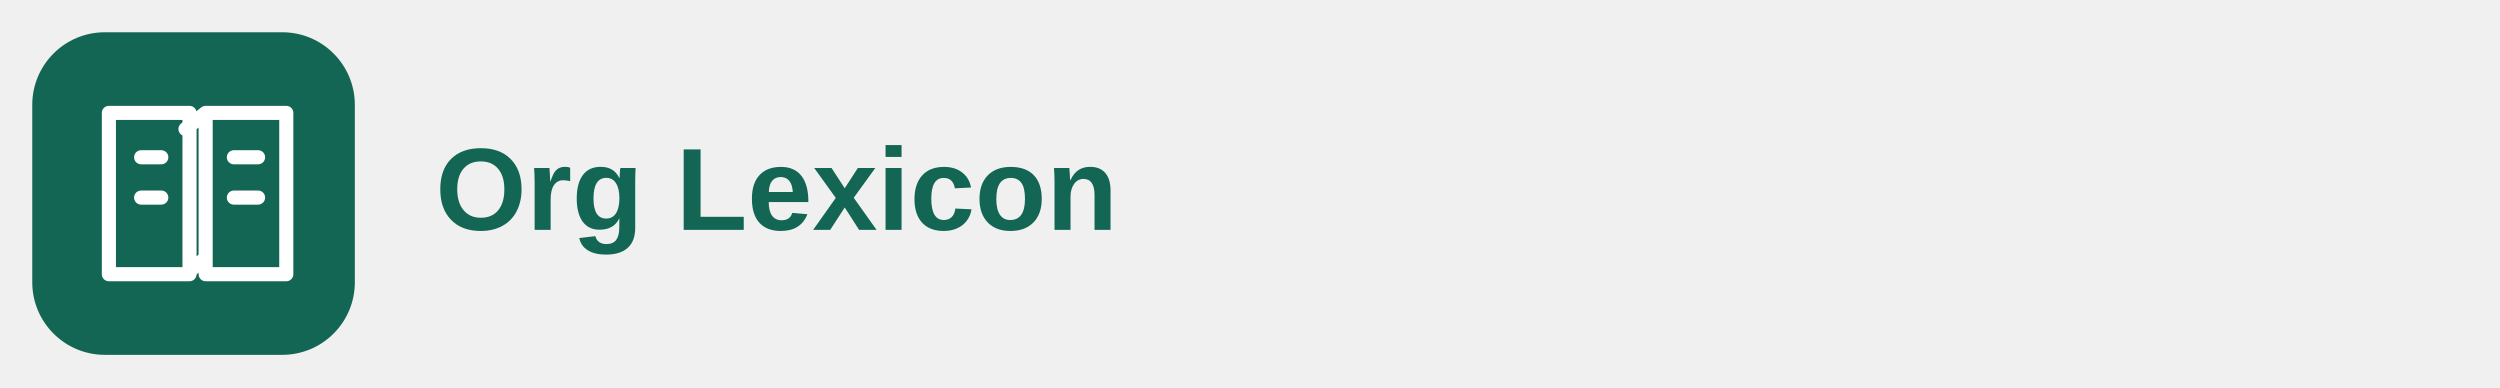
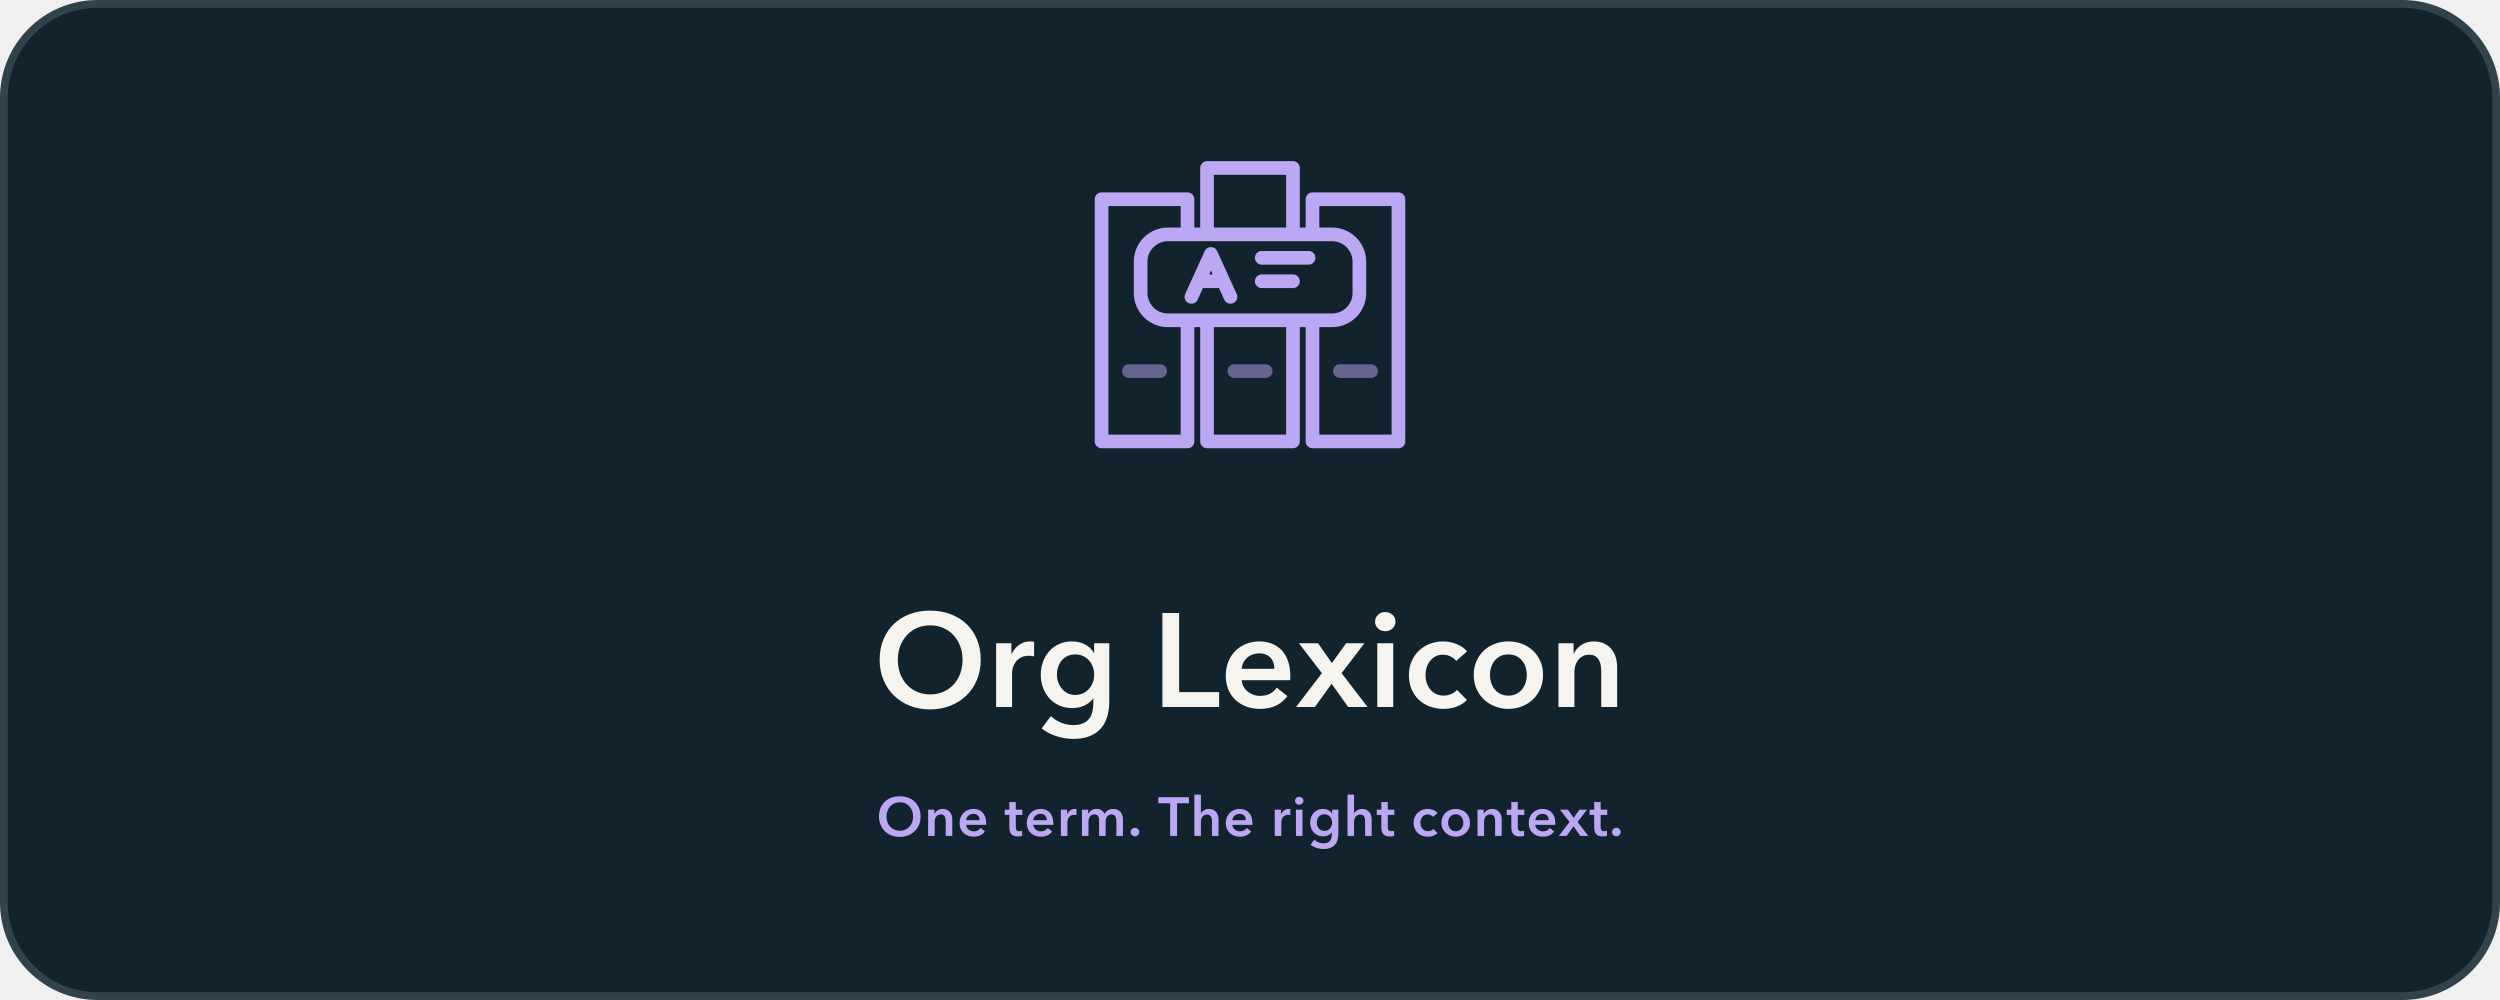
- <svg xmlns="http://www.w3.org/2000/svg" viewBox="0 0 620 96" role="img" aria-labelledby="title desc">
-   <rect width="80" height="80" x="8" y="8" rx="18" fill="#126653" />
-   <path d="M19 20h20v40H19z M43 20h20v40H43z M27 31h5 M27 41h5 M50 31h6 M50 41h6 M38 24l5-4 M38 60l5-4" transform="translate(8 8)" fill="none" stroke="white" stroke-width="3.5" stroke-linecap="round" stroke-linejoin="round" />
-   <text x="108" y="57" fill="#126653" font-family="Verdana,Arial,sans-serif" font-weight="700" font-size="29">Org Lexicon</text>
+ <svg xmlns="http://www.w3.org/2000/svg" width="640" height="256" viewBox="0 0 640 256" role="img" aria-labelledby="title desc">
+   <rect x="1" y="1" width="638" height="254" rx="24" fill="#11232D" stroke="#30434D" stroke-width="2" />
+   <g transform="translate(272 29)" color="#BCA7F4" fill="none" stroke="currentColor" stroke-width="3.5" stroke-linecap="round" stroke-linejoin="round">
+     <path d="M10 22h22v62H10zM37 14h22v70H37zM64 22h22v62H64z" />
+     <path d="M17 66h8M44 66h8M71 66h8" opacity=".5" />
+     <rect x="20" y="31" width="56" height="22" rx="7" fill="#11232D" />
+     <path d="m33 47 5-11 5 11m-8-4h6M51 37h12m-12 6h8" />
+   </g>
+   <path fill="#F5F4EF" d="M225.191 168.896Q225.191 166.006 226.16 163.677Q227.129 161.348 228.846 159.716Q230.563 158.084 232.926 157.2Q235.289 156.316 238.077 156.316Q240.899 156.316 243.279 157.2Q245.659 158.084 247.393 159.716Q249.127 161.348 250.096 163.677Q251.065 166.006 251.065 168.896Q251.065 171.718 250.096 174.047Q249.127 176.376 247.393 178.059Q245.659 179.742 243.279 180.677Q240.899 181.612 238.077 181.612Q235.289 181.612 232.926 180.677Q230.563 179.742 228.846 178.059Q227.129 176.376 226.16 174.047Q225.191 171.718 225.191 168.896ZM229.849 168.896Q229.849 170.834 230.444 172.449Q231.039 174.064 232.144 175.254Q233.249 176.444 234.762 177.107Q236.275 177.77 238.111 177.77Q239.947 177.77 241.477 177.107Q243.007 176.444 244.112 175.254Q245.217 174.064 245.812 172.449Q246.407 170.834 246.407 168.896Q246.407 167.026 245.812 165.428Q245.217 163.83 244.129 162.64Q243.041 161.45 241.511 160.77Q239.981 160.09 238.111 160.09Q236.241 160.09 234.728 160.77Q233.215 161.45 232.127 162.64Q231.039 163.83 230.444 165.428Q229.849 167.026 229.849 168.896ZM255.009 164.68H258.919V167.4H258.987Q259.667 165.972 260.891 165.088Q262.115 164.204 263.747 164.204Q263.985 164.204 264.257 164.221Q264.529 164.238 264.733 164.306V168.046Q264.325 167.944 264.036 167.91Q263.747 167.876 263.475 167.876Q262.081 167.876 261.231 168.386Q260.381 168.896 259.905 169.61Q259.429 170.324 259.259 171.072Q259.089 171.82 259.089 172.262V181.0H255.009ZM283.977 164.68V179.538Q283.977 181.748 283.433 183.533Q282.889 185.318 281.75 186.559Q280.611 187.8 278.877 188.48Q277.143 189.16 274.763 189.16Q273.777 189.16 272.672 188.99Q271.567 188.82 270.496 188.48Q269.425 188.14 268.439 187.63Q267.453 187.12 266.671 186.474L269.017 183.312Q270.207 184.434 271.703 185.029Q273.199 185.624 274.729 185.624Q276.191 185.624 277.194 185.199Q278.197 184.774 278.792 184.026Q279.387 183.278 279.642 182.258Q279.897 181.238 279.897 180.014V178.824H279.829Q278.945 180.014 277.568 180.643Q276.191 181.272 274.491 181.272Q272.655 181.272 271.159 180.592Q269.663 179.912 268.626 178.756Q267.589 177.6 267.011 176.053Q266.433 174.506 266.433 172.772Q266.433 171.004 266.994 169.44Q267.555 167.876 268.592 166.72Q269.629 165.564 271.108 164.884Q272.587 164.204 274.423 164.204Q276.157 164.204 277.653 164.918Q279.149 165.632 280.033 167.128H280.101V164.68ZM275.273 167.536Q274.151 167.536 273.284 167.944Q272.417 168.352 271.822 169.049Q271.227 169.746 270.904 170.698Q270.581 171.65 270.581 172.738Q270.581 173.724 270.904 174.642Q271.227 175.56 271.822 176.291Q272.417 177.022 273.284 177.464Q274.151 177.906 275.239 177.906Q276.361 177.906 277.262 177.481Q278.163 177.056 278.792 176.342Q279.421 175.628 279.761 174.693Q280.101 173.758 280.101 172.738Q280.101 171.684 279.761 170.732Q279.421 169.78 278.792 169.066Q278.163 168.352 277.279 167.944Q276.395 167.536 275.273 167.536ZM297.577 156.928H301.861V177.192H312.095V181.0H297.577ZM326.239 171.208Q326.239 170.426 326.018 169.712Q325.797 168.998 325.321 168.454Q324.845 167.91 324.114 167.587Q323.383 167.264 322.397 167.264Q320.561 167.264 319.286 168.369Q318.011 169.474 317.875 171.208ZM330.319 173.044Q330.319 173.316 330.319 173.588Q330.319 173.86 330.285 174.132H317.875Q317.943 175.016 318.334 175.747Q318.725 176.478 319.371 177.005Q320.017 177.532 320.833 177.838Q321.649 178.144 322.533 178.144Q324.063 178.144 325.117 177.583Q326.171 177.022 326.851 176.036L329.571 178.212Q327.157 181.476 322.567 181.476Q320.663 181.476 319.065 180.881Q317.467 180.286 316.294 179.198Q315.121 178.11 314.458 176.529Q313.795 174.948 313.795 172.942Q313.795 170.97 314.458 169.355Q315.121 167.74 316.277 166.601Q317.433 165.462 319.014 164.833Q320.595 164.204 322.431 164.204Q324.131 164.204 325.576 164.765Q327.021 165.326 328.075 166.431Q329.129 167.536 329.724 169.185Q330.319 170.834 330.319 173.044ZM338.411 172.33 332.529 164.68H337.425L340.961 169.746L344.599 164.68H349.291L343.443 172.33L350.107 181.0H345.143L340.893 175.05L336.609 181.0H331.781ZM352.589 164.68H356.669V181.0H352.589ZM352.011 159.138Q352.011 158.152 352.742 157.421Q353.473 156.69 354.595 156.69Q355.717 156.69 356.482 157.387Q357.247 158.084 357.247 159.138Q357.247 160.192 356.482 160.889Q355.717 161.586 354.595 161.586Q353.473 161.586 352.742 160.855Q352.011 160.124 352.011 159.138ZM372.785 169.202Q372.309 168.522 371.357 168.063Q370.405 167.604 369.419 167.604Q368.297 167.604 367.447 168.063Q366.597 168.522 366.036 169.27Q365.475 170.018 365.203 170.953Q364.931 171.888 364.931 172.84Q364.931 173.792 365.22 174.727Q365.509 175.662 366.087 176.41Q366.665 177.158 367.532 177.617Q368.399 178.076 369.555 178.076Q370.507 178.076 371.459 177.702Q372.411 177.328 372.989 176.614L375.539 179.198Q374.519 180.286 372.938 180.881Q371.357 181.476 369.521 181.476Q367.719 181.476 366.104 180.898Q364.489 180.32 363.282 179.198Q362.075 178.076 361.378 176.478Q360.681 174.88 360.681 172.84Q360.681 170.868 361.378 169.27Q362.075 167.672 363.265 166.55Q364.455 165.428 366.036 164.816Q367.617 164.204 369.419 164.204Q371.221 164.204 372.904 164.884Q374.587 165.564 375.573 166.754ZM377.273 172.772Q377.273 170.834 377.97 169.253Q378.667 167.672 379.857 166.55Q381.047 165.428 382.679 164.816Q384.311 164.204 386.147 164.204Q387.983 164.204 389.615 164.816Q391.247 165.428 392.437 166.55Q393.627 167.672 394.324 169.253Q395.021 170.834 395.021 172.772Q395.021 174.71 394.324 176.308Q393.627 177.906 392.437 179.045Q391.247 180.184 389.615 180.83Q387.983 181.476 386.147 181.476Q384.311 181.476 382.679 180.83Q381.047 180.184 379.857 179.045Q378.667 177.906 377.97 176.308Q377.273 174.71 377.273 172.772ZM381.421 172.772Q381.421 173.724 381.71 174.676Q381.999 175.628 382.577 176.376Q383.155 177.124 384.039 177.6Q384.923 178.076 386.147 178.076Q387.371 178.076 388.255 177.6Q389.139 177.124 389.717 176.376Q390.295 175.628 390.584 174.676Q390.873 173.724 390.873 172.772Q390.873 171.82 390.584 170.885Q390.295 169.95 389.717 169.202Q389.139 168.454 388.255 167.995Q387.371 167.536 386.147 167.536Q384.923 167.536 384.039 167.995Q383.155 168.454 382.577 169.202Q381.999 169.95 381.71 170.885Q381.421 171.82 381.421 172.772ZM398.965 164.68H402.841V167.298H402.909Q403.453 166.074 404.796 165.139Q406.139 164.204 407.975 164.204Q409.573 164.204 410.712 164.765Q411.851 165.326 412.582 166.244Q413.313 167.162 413.653 168.352Q413.993 169.542 413.993 170.8V181.0H409.913V171.956Q409.913 171.242 409.811 170.46Q409.709 169.678 409.369 169.049Q409.029 168.42 408.434 168.012Q407.839 167.604 406.853 167.604Q405.867 167.604 405.153 167.995Q404.439 168.386 403.98 168.998Q403.521 169.61 403.283 170.409Q403.045 171.208 403.045 172.024V181.0H398.965Z" />
+   <path fill="#BCA7F4" d="M225.02 209.016Q225.02 207.826 225.419 206.867Q225.818 205.908 226.525 205.236Q227.232 204.564 228.205 204.2Q229.178 203.836 230.326 203.836Q231.488 203.836 232.468 204.2Q233.448 204.564 234.162 205.236Q234.876 205.908 235.275 206.867Q235.674 207.826 235.674 209.016Q235.674 210.178 235.275 211.137Q234.876 212.096 234.162 212.789Q233.448 213.482 232.468 213.867Q231.488 214.252 230.326 214.252Q229.178 214.252 228.205 213.867Q227.232 213.482 226.525 212.789Q225.818 212.096 225.419 211.137Q225.02 210.178 225.02 209.016ZM226.938 209.016Q226.938 209.814 227.183 210.479Q227.428 211.144 227.883 211.634Q228.338 212.124 228.961 212.397Q229.584 212.67 230.34 212.67Q231.096 212.67 231.726 212.397Q232.356 212.124 232.811 211.634Q233.266 211.144 233.511 210.479Q233.756 209.814 233.756 209.016Q233.756 208.246 233.511 207.588Q233.266 206.93 232.818 206.44Q232.37 205.95 231.74 205.67Q231.11 205.39 230.34 205.39Q229.57 205.39 228.947 205.67Q228.324 205.95 227.876 206.44Q227.428 206.93 227.183 207.588Q226.938 208.246 226.938 209.016ZM237.598 207.28H239.194V208.358H239.222Q239.446 207.854 239.999 207.469Q240.552 207.084 241.308 207.084Q241.966 207.084 242.435 207.315Q242.904 207.546 243.205 207.924Q243.506 208.302 243.646 208.792Q243.786 209.282 243.786 209.8V214.0H242.106V210.276Q242.106 209.982 242.064 209.66Q242.022 209.338 241.882 209.079Q241.742 208.82 241.497 208.652Q241.252 208.484 240.846 208.484Q240.44 208.484 240.146 208.645Q239.852 208.806 239.663 209.058Q239.474 209.31 239.376 209.639Q239.278 209.968 239.278 210.304V214.0H237.598ZM250.778 209.968Q250.778 209.646 250.687 209.352Q250.596 209.058 250.4 208.834Q250.204 208.61 249.903 208.477Q249.602 208.344 249.196 208.344Q248.44 208.344 247.915 208.799Q247.39 209.254 247.334 209.968ZM252.458 210.724Q252.458 210.836 252.458 210.948Q252.458 211.06 252.444 211.172H247.334Q247.362 211.536 247.523 211.837Q247.684 212.138 247.95 212.355Q248.216 212.572 248.552 212.698Q248.888 212.824 249.252 212.824Q249.882 212.824 250.316 212.593Q250.75 212.362 251.03 211.956L252.15 212.852Q251.156 214.196 249.266 214.196Q248.482 214.196 247.824 213.951Q247.166 213.706 246.683 213.258Q246.2 212.81 245.927 212.159Q245.654 211.508 245.654 210.682Q245.654 209.87 245.927 209.205Q246.2 208.54 246.676 208.071Q247.152 207.602 247.803 207.343Q248.454 207.084 249.21 207.084Q249.91 207.084 250.505 207.315Q251.1 207.546 251.534 208.001Q251.968 208.456 252.213 209.135Q252.458 209.814 252.458 210.724ZM257.216 208.624V207.28H258.392V205.334H260.044V207.28H261.724V208.624H260.044V211.746Q260.044 212.194 260.205 212.488Q260.366 212.782 260.926 212.782Q261.094 212.782 261.29 212.747Q261.486 212.712 261.64 212.642L261.696 213.958Q261.472 214.042 261.164 214.091Q260.856 214.14 260.576 214.14Q259.904 214.14 259.484 213.951Q259.064 213.762 258.819 213.433Q258.574 213.104 258.483 212.677Q258.392 212.25 258.392 211.76V208.624ZM267.974 209.968Q267.974 209.646 267.883 209.352Q267.792 209.058 267.596 208.834Q267.4 208.61 267.099 208.477Q266.798 208.344 266.392 208.344Q265.636 208.344 265.111 208.799Q264.586 209.254 264.53 209.968ZM269.654 210.724Q269.654 210.836 269.654 210.948Q269.654 211.06 269.64 211.172H264.53Q264.558 211.536 264.719 211.837Q264.88 212.138 265.146 212.355Q265.412 212.572 265.748 212.698Q266.084 212.824 266.448 212.824Q267.078 212.824 267.512 212.593Q267.946 212.362 268.226 211.956L269.346 212.852Q268.352 214.196 266.462 214.196Q265.678 214.196 265.02 213.951Q264.362 213.706 263.879 213.258Q263.396 212.81 263.123 212.159Q262.85 211.508 262.85 210.682Q262.85 209.87 263.123 209.205Q263.396 208.54 263.872 208.071Q264.348 207.602 264.999 207.343Q265.65 207.084 266.406 207.084Q267.106 207.084 267.701 207.315Q268.296 207.546 268.73 208.001Q269.164 208.456 269.409 209.135Q269.654 209.814 269.654 210.724ZM271.578 207.28H273.188V208.4H273.216Q273.496 207.812 274 207.448Q274.504 207.084 275.176 207.084Q275.274 207.084 275.386 207.091Q275.498 207.098 275.582 207.126V208.666Q275.414 208.624 275.295 208.61Q275.176 208.596 275.064 208.596Q274.49 208.596 274.14 208.806Q273.79 209.016 273.594 209.31Q273.398 209.604 273.328 209.912Q273.258 210.22 273.258 210.402V214.0H271.578ZM284.996 207.084Q285.654 207.084 286.123 207.315Q286.592 207.546 286.893 207.924Q287.194 208.302 287.334 208.792Q287.474 209.282 287.474 209.8V214.0H285.794V210.276Q285.794 209.982 285.752 209.66Q285.71 209.338 285.57 209.079Q285.43 208.82 285.185 208.652Q284.94 208.484 284.534 208.484Q284.142 208.484 283.862 208.652Q283.582 208.82 283.4 209.086Q283.218 209.352 283.134 209.681Q283.05 210.01 283.05 210.332V214.0H281.37V209.94Q281.37 209.31 281.069 208.897Q280.768 208.484 280.124 208.484Q279.746 208.484 279.466 208.645Q279.186 208.806 279.011 209.058Q278.836 209.31 278.745 209.639Q278.654 209.968 278.654 210.304V214.0H276.974V207.28H278.57V208.358H278.598Q278.71 208.106 278.899 207.882Q279.088 207.658 279.347 207.476Q279.606 207.294 279.942 207.189Q280.278 207.084 280.684 207.084Q281.468 207.084 281.986 207.434Q282.504 207.784 282.784 208.358Q283.12 207.742 283.68 207.413Q284.24 207.084 284.996 207.084ZM289.426 213.02Q289.426 212.572 289.755 212.25Q290.084 211.928 290.546 211.928Q290.994 211.928 291.33 212.236Q291.666 212.544 291.666 212.992Q291.666 213.44 291.337 213.762Q291.008 214.084 290.546 214.084Q290.322 214.084 290.119 214.0Q289.916 213.916 289.762 213.776Q289.608 213.636 289.517 213.44Q289.426 213.244 289.426 213.02ZM299.56 205.628H296.522V204.088H304.362V205.628H301.324V214.0H299.56ZM309.464 207.084Q310.122 207.084 310.591 207.315Q311.06 207.546 311.361 207.924Q311.662 208.302 311.802 208.792Q311.942 209.282 311.942 209.8V214.0H310.262V210.304Q310.262 210.01 310.22 209.695Q310.178 209.38 310.045 209.121Q309.912 208.862 309.667 208.694Q309.422 208.526 309.016 208.526Q308.61 208.526 308.316 208.68Q308.022 208.834 307.826 209.093Q307.63 209.352 307.532 209.674Q307.434 209.996 307.434 210.332V214.0H305.754V203.416H307.434V208.218H307.462Q307.56 208.008 307.749 207.805Q307.938 207.602 308.19 207.441Q308.442 207.28 308.764 207.182Q309.086 207.084 309.464 207.084ZM318.934 209.968Q318.934 209.646 318.843 209.352Q318.752 209.058 318.556 208.834Q318.36 208.61 318.059 208.477Q317.758 208.344 317.352 208.344Q316.596 208.344 316.071 208.799Q315.546 209.254 315.49 209.968ZM320.614 210.724Q320.614 210.836 320.614 210.948Q320.614 211.06 320.6 211.172H315.49Q315.518 211.536 315.679 211.837Q315.84 212.138 316.106 212.355Q316.372 212.572 316.708 212.698Q317.044 212.824 317.408 212.824Q318.038 212.824 318.472 212.593Q318.906 212.362 319.186 211.956L320.306 212.852Q319.312 214.196 317.422 214.196Q316.638 214.196 315.98 213.951Q315.322 213.706 314.839 213.258Q314.356 212.81 314.083 212.159Q313.81 211.508 313.81 210.682Q313.81 209.87 314.083 209.205Q314.356 208.54 314.832 208.071Q315.308 207.602 315.959 207.343Q316.61 207.084 317.366 207.084Q318.066 207.084 318.661 207.315Q319.256 207.546 319.69 208.001Q320.124 208.456 320.369 209.135Q320.614 209.814 320.614 210.724ZM326.338 207.28H327.948V208.4H327.976Q328.256 207.812 328.76 207.448Q329.264 207.084 329.936 207.084Q330.034 207.084 330.146 207.091Q330.258 207.098 330.342 207.126V208.666Q330.174 208.624 330.055 208.61Q329.936 208.596 329.824 208.596Q329.25 208.596 328.9 208.806Q328.55 209.016 328.354 209.31Q328.158 209.604 328.088 209.912Q328.018 210.22 328.018 210.402V214.0H326.338ZM331.762 207.28H333.442V214.0H331.762ZM331.524 204.998Q331.524 204.592 331.825 204.291Q332.126 203.99 332.588 203.99Q333.05 203.99 333.365 204.277Q333.68 204.564 333.68 204.998Q333.68 205.432 333.365 205.719Q333.05 206.006 332.588 206.006Q332.126 206.006 331.825 205.705Q331.524 205.404 331.524 204.998ZM342.618 207.28V213.398Q342.618 214.308 342.394 215.043Q342.17 215.778 341.701 216.289Q341.232 216.8 340.518 217.08Q339.804 217.36 338.824 217.36Q338.418 217.36 337.963 217.29Q337.508 217.22 337.067 217.08Q336.626 216.94 336.22 216.73Q335.814 216.52 335.492 216.254L336.458 214.952Q336.948 215.414 337.564 215.659Q338.18 215.904 338.81 215.904Q339.412 215.904 339.825 215.729Q340.238 215.554 340.483 215.246Q340.728 214.938 340.833 214.518Q340.938 214.098 340.938 213.594V213.104H340.91Q340.546 213.594 339.979 213.853Q339.412 214.112 338.712 214.112Q337.956 214.112 337.34 213.832Q336.724 213.552 336.297 213.076Q335.87 212.6 335.632 211.963Q335.394 211.326 335.394 210.612Q335.394 209.884 335.625 209.24Q335.856 208.596 336.283 208.12Q336.71 207.644 337.319 207.364Q337.928 207.084 338.684 207.084Q339.398 207.084 340.014 207.378Q340.63 207.672 340.994 208.288H341.022V207.28ZM339.034 208.456Q338.572 208.456 338.215 208.624Q337.858 208.792 337.613 209.079Q337.368 209.366 337.235 209.758Q337.102 210.15 337.102 210.598Q337.102 211.004 337.235 211.382Q337.368 211.76 337.613 212.061Q337.858 212.362 338.215 212.544Q338.572 212.726 339.02 212.726Q339.482 212.726 339.853 212.551Q340.224 212.376 340.483 212.082Q340.742 211.788 340.882 211.403Q341.022 211.018 341.022 210.598Q341.022 210.164 340.882 209.772Q340.742 209.38 340.483 209.086Q340.224 208.792 339.86 208.624Q339.496 208.456 339.034 208.456ZM348.672 207.084Q349.33 207.084 349.799 207.315Q350.268 207.546 350.569 207.924Q350.87 208.302 351.01 208.792Q351.15 209.282 351.15 209.8V214.0H349.47V210.304Q349.47 210.01 349.428 209.695Q349.386 209.38 349.253 209.121Q349.12 208.862 348.875 208.694Q348.63 208.526 348.224 208.526Q347.818 208.526 347.524 208.68Q347.23 208.834 347.034 209.093Q346.838 209.352 346.74 209.674Q346.642 209.996 346.642 210.332V214.0H344.962V203.416H346.642V208.218H346.67Q346.768 208.008 346.957 207.805Q347.146 207.602 347.398 207.441Q347.65 207.28 347.972 207.182Q348.294 207.084 348.672 207.084ZM352.444 208.624V207.28H353.62V205.334H355.272V207.28H356.952V208.624H355.272V211.746Q355.272 212.194 355.433 212.488Q355.594 212.782 356.154 212.782Q356.322 212.782 356.518 212.747Q356.714 212.712 356.868 212.642L356.924 213.958Q356.7 214.042 356.392 214.091Q356.084 214.14 355.804 214.14Q355.132 214.14 354.712 213.951Q354.292 213.762 354.047 213.433Q353.802 213.104 353.711 212.677Q353.62 212.25 353.62 211.76V208.624ZM366.862 209.142Q366.666 208.862 366.274 208.673Q365.882 208.484 365.476 208.484Q365.014 208.484 364.664 208.673Q364.314 208.862 364.083 209.17Q363.852 209.478 363.74 209.863Q363.628 210.248 363.628 210.64Q363.628 211.032 363.747 211.417Q363.866 211.802 364.104 212.11Q364.342 212.418 364.699 212.607Q365.056 212.796 365.532 212.796Q365.924 212.796 366.316 212.642Q366.708 212.488 366.946 212.194L367.996 213.258Q367.576 213.706 366.925 213.951Q366.274 214.196 365.518 214.196Q364.776 214.196 364.111 213.958Q363.446 213.72 362.949 213.258Q362.452 212.796 362.165 212.138Q361.878 211.48 361.878 210.64Q361.878 209.828 362.165 209.17Q362.452 208.512 362.942 208.05Q363.432 207.588 364.083 207.336Q364.734 207.084 365.476 207.084Q366.218 207.084 366.911 207.364Q367.604 207.644 368.01 208.134ZM369.01 210.612Q369.01 209.814 369.297 209.163Q369.584 208.512 370.074 208.05Q370.564 207.588 371.236 207.336Q371.908 207.084 372.664 207.084Q373.42 207.084 374.092 207.336Q374.764 207.588 375.254 208.05Q375.744 208.512 376.031 209.163Q376.318 209.814 376.318 210.612Q376.318 211.41 376.031 212.068Q375.744 212.726 375.254 213.195Q374.764 213.664 374.092 213.93Q373.42 214.196 372.664 214.196Q371.908 214.196 371.236 213.93Q370.564 213.664 370.074 213.195Q369.584 212.726 369.297 212.068Q369.01 211.41 369.01 210.612ZM370.718 210.612Q370.718 211.004 370.837 211.396Q370.956 211.788 371.194 212.096Q371.432 212.404 371.796 212.6Q372.16 212.796 372.664 212.796Q373.168 212.796 373.532 212.6Q373.896 212.404 374.134 212.096Q374.372 211.788 374.491 211.396Q374.61 211.004 374.61 210.612Q374.61 210.22 374.491 209.835Q374.372 209.45 374.134 209.142Q373.896 208.834 373.532 208.645Q373.168 208.456 372.664 208.456Q372.16 208.456 371.796 208.645Q371.432 208.834 371.194 209.142Q370.956 209.45 370.837 209.835Q370.718 210.22 370.718 210.612ZM378.242 207.28H379.838V208.358H379.866Q380.09 207.854 380.643 207.469Q381.196 207.084 381.952 207.084Q382.61 207.084 383.079 207.315Q383.548 207.546 383.849 207.924Q384.15 208.302 384.29 208.792Q384.43 209.282 384.43 209.8V214.0H382.75V210.276Q382.75 209.982 382.708 209.66Q382.666 209.338 382.526 209.079Q382.386 208.82 382.141 208.652Q381.896 208.484 381.49 208.484Q381.084 208.484 380.79 208.645Q380.496 208.806 380.307 209.058Q380.118 209.31 380.02 209.639Q379.922 209.968 379.922 210.304V214.0H378.242ZM385.724 208.624V207.28H386.9V205.334H388.552V207.28H390.232V208.624H388.552V211.746Q388.552 212.194 388.713 212.488Q388.874 212.782 389.434 212.782Q389.602 212.782 389.798 212.747Q389.994 212.712 390.148 212.642L390.204 213.958Q389.98 214.042 389.672 214.091Q389.364 214.14 389.084 214.14Q388.412 214.14 387.992 213.951Q387.572 213.762 387.327 213.433Q387.082 213.104 386.991 212.677Q386.9 212.25 386.9 211.76V208.624ZM396.482 209.968Q396.482 209.646 396.391 209.352Q396.3 209.058 396.104 208.834Q395.908 208.61 395.607 208.477Q395.306 208.344 394.9 208.344Q394.144 208.344 393.619 208.799Q393.094 209.254 393.038 209.968ZM398.162 210.724Q398.162 210.836 398.162 210.948Q398.162 211.06 398.148 211.172H393.038Q393.066 211.536 393.227 211.837Q393.388 212.138 393.654 212.355Q393.92 212.572 394.256 212.698Q394.592 212.824 394.956 212.824Q395.586 212.824 396.02 212.593Q396.454 212.362 396.734 211.956L397.854 212.852Q396.86 214.196 394.97 214.196Q394.186 214.196 393.528 213.951Q392.87 213.706 392.387 213.258Q391.904 212.81 391.631 212.159Q391.358 211.508 391.358 210.682Q391.358 209.87 391.631 209.205Q391.904 208.54 392.38 208.071Q392.856 207.602 393.507 207.343Q394.158 207.084 394.914 207.084Q395.614 207.084 396.209 207.315Q396.804 207.546 397.238 208.001Q397.672 208.456 397.917 209.135Q398.162 209.814 398.162 210.724ZM401.794 210.43 399.372 207.28H401.388L402.844 209.366L404.342 207.28H406.274L403.866 210.43L406.61 214.0H404.566L402.816 211.55L401.052 214.0H399.064ZM406.938 208.624V207.28H408.114V205.334H409.766V207.28H411.446V208.624H409.766V211.746Q409.766 212.194 409.927 212.488Q410.088 212.782 410.648 212.782Q410.816 212.782 411.012 212.747Q411.208 212.712 411.362 212.642L411.418 213.958Q411.194 214.042 410.886 214.091Q410.578 214.14 410.298 214.14Q409.626 214.14 409.206 213.951Q408.786 213.762 408.541 213.433Q408.296 213.104 408.205 212.677Q408.114 212.25 408.114 211.76V208.624ZM412.656 213.02Q412.656 212.572 412.985 212.25Q413.314 211.928 413.776 211.928Q414.224 211.928 414.56 212.236Q414.896 212.544 414.896 212.992Q414.896 213.44 414.567 213.762Q414.238 214.084 413.776 214.084Q413.552 214.084 413.349 214.0Q413.146 213.916 412.992 213.776Q412.838 213.636 412.747 213.44Q412.656 213.244 412.656 213.02Z" />
</svg>
